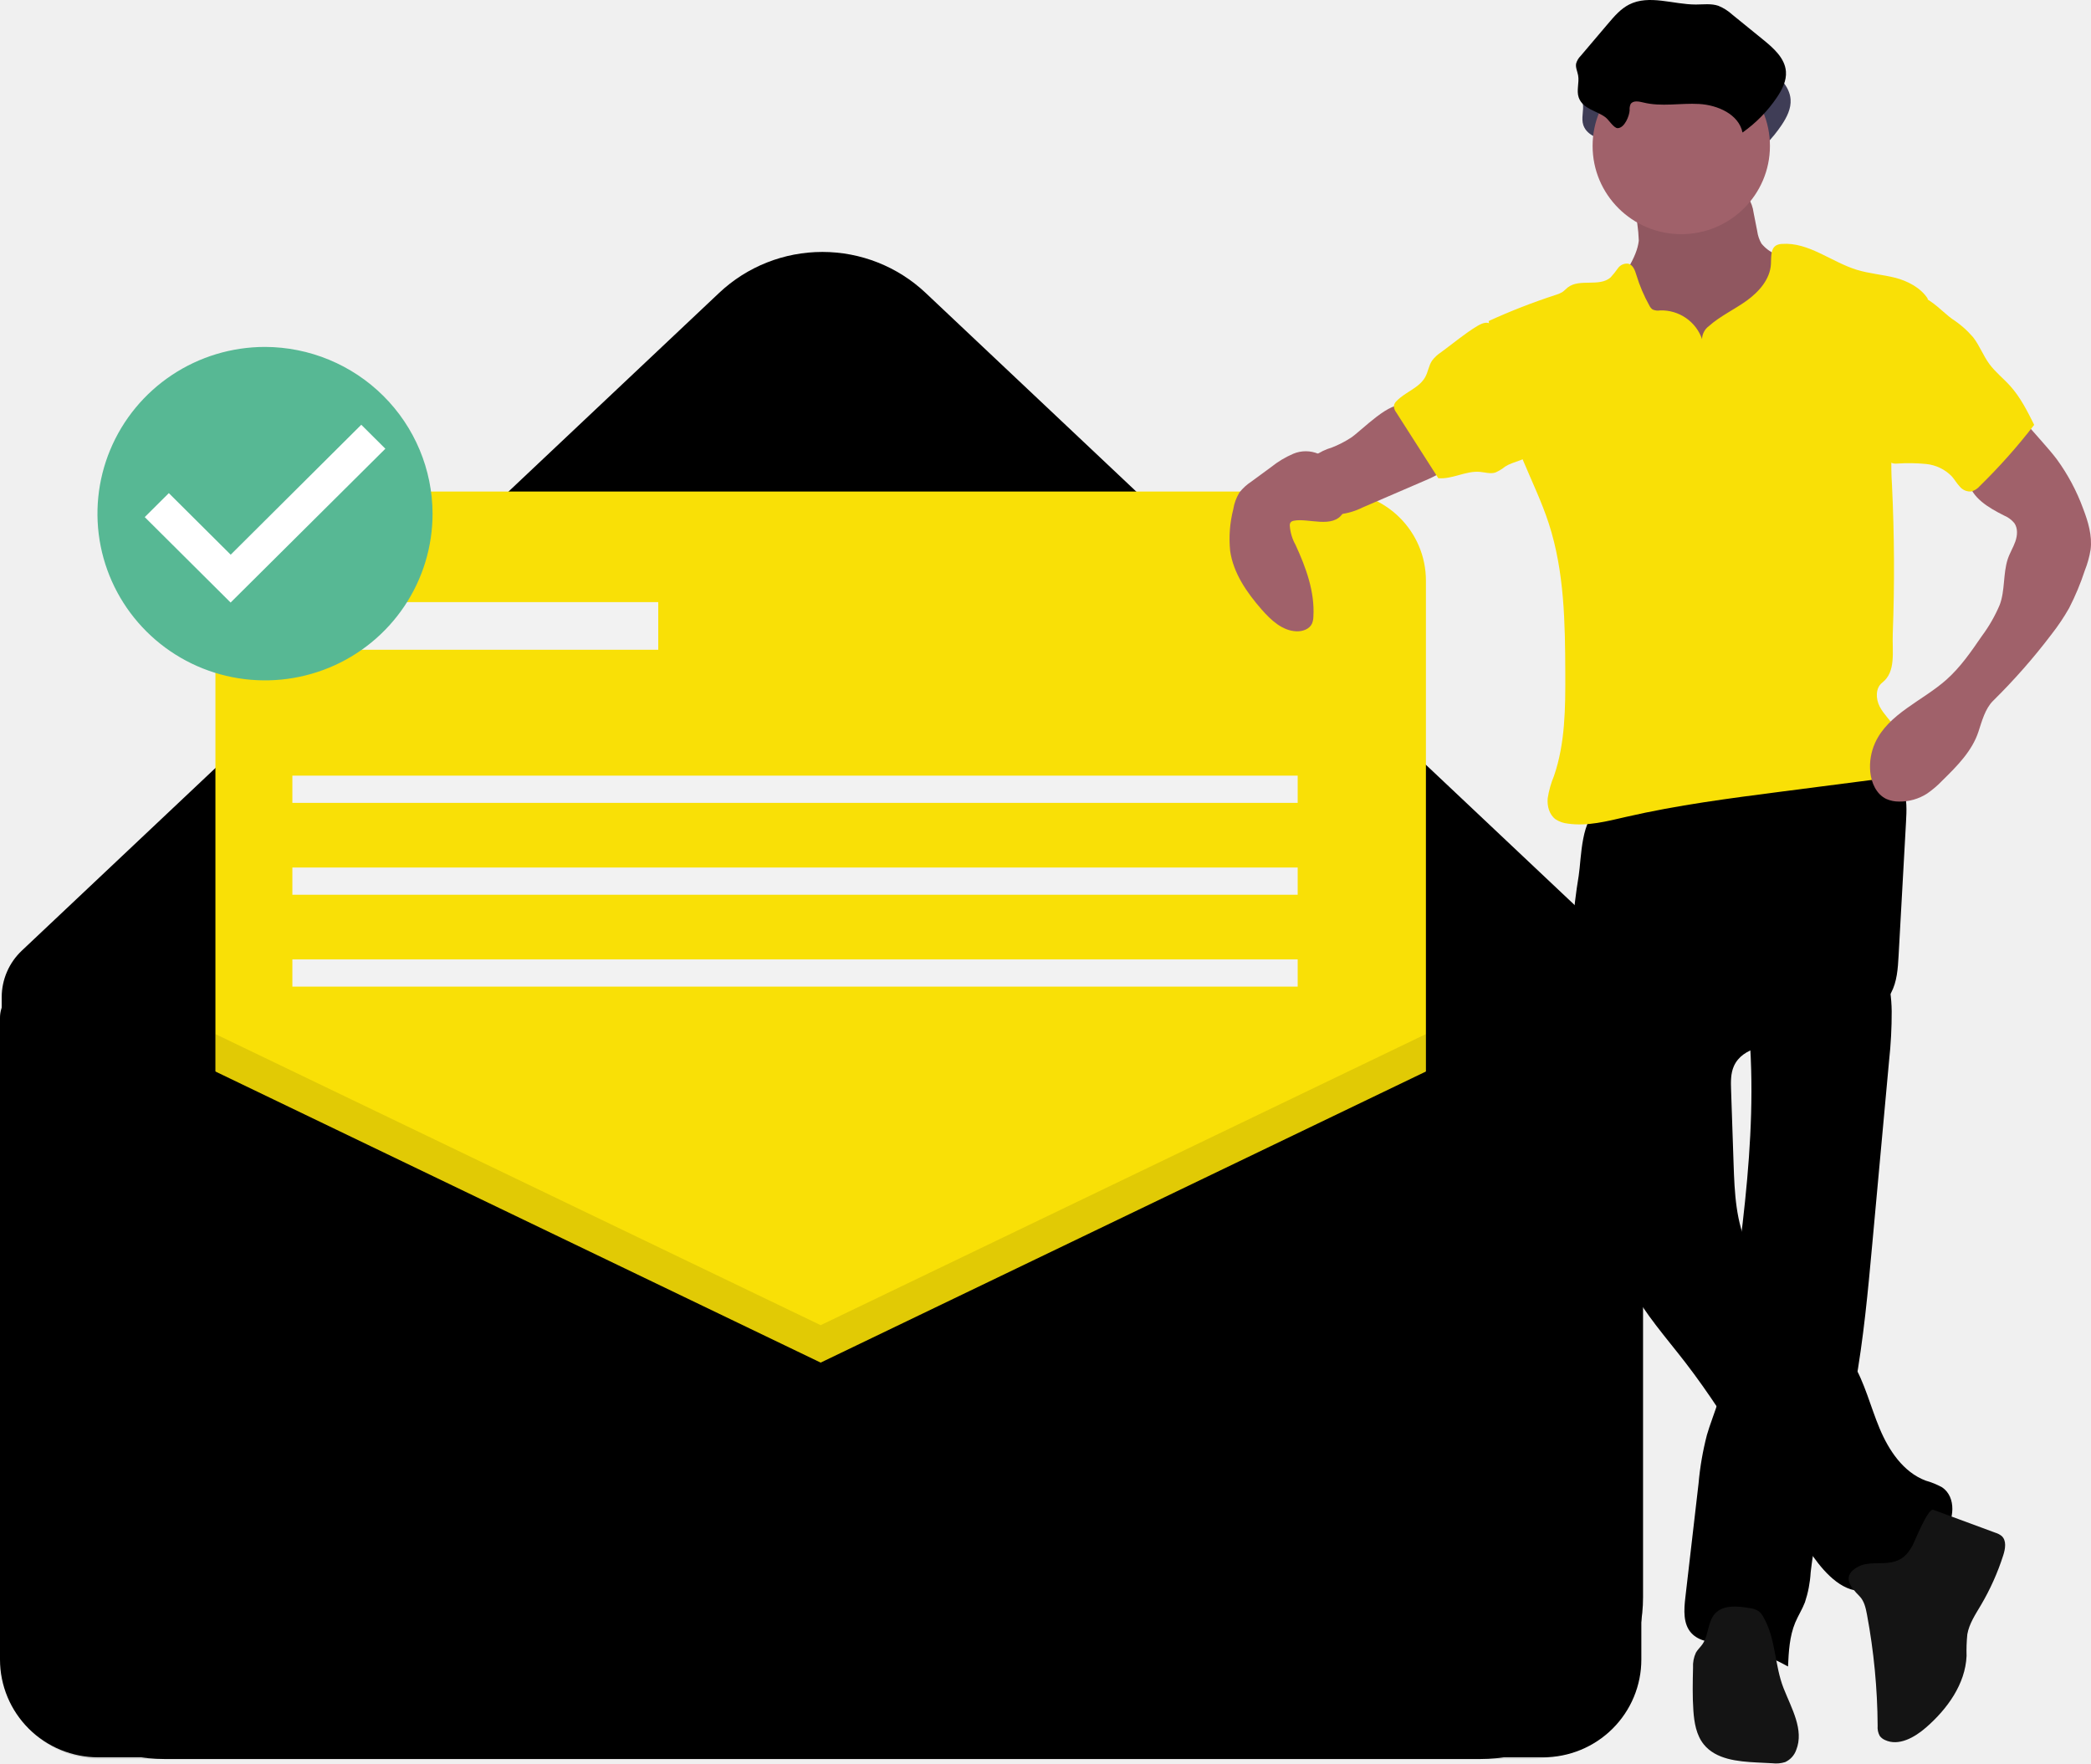
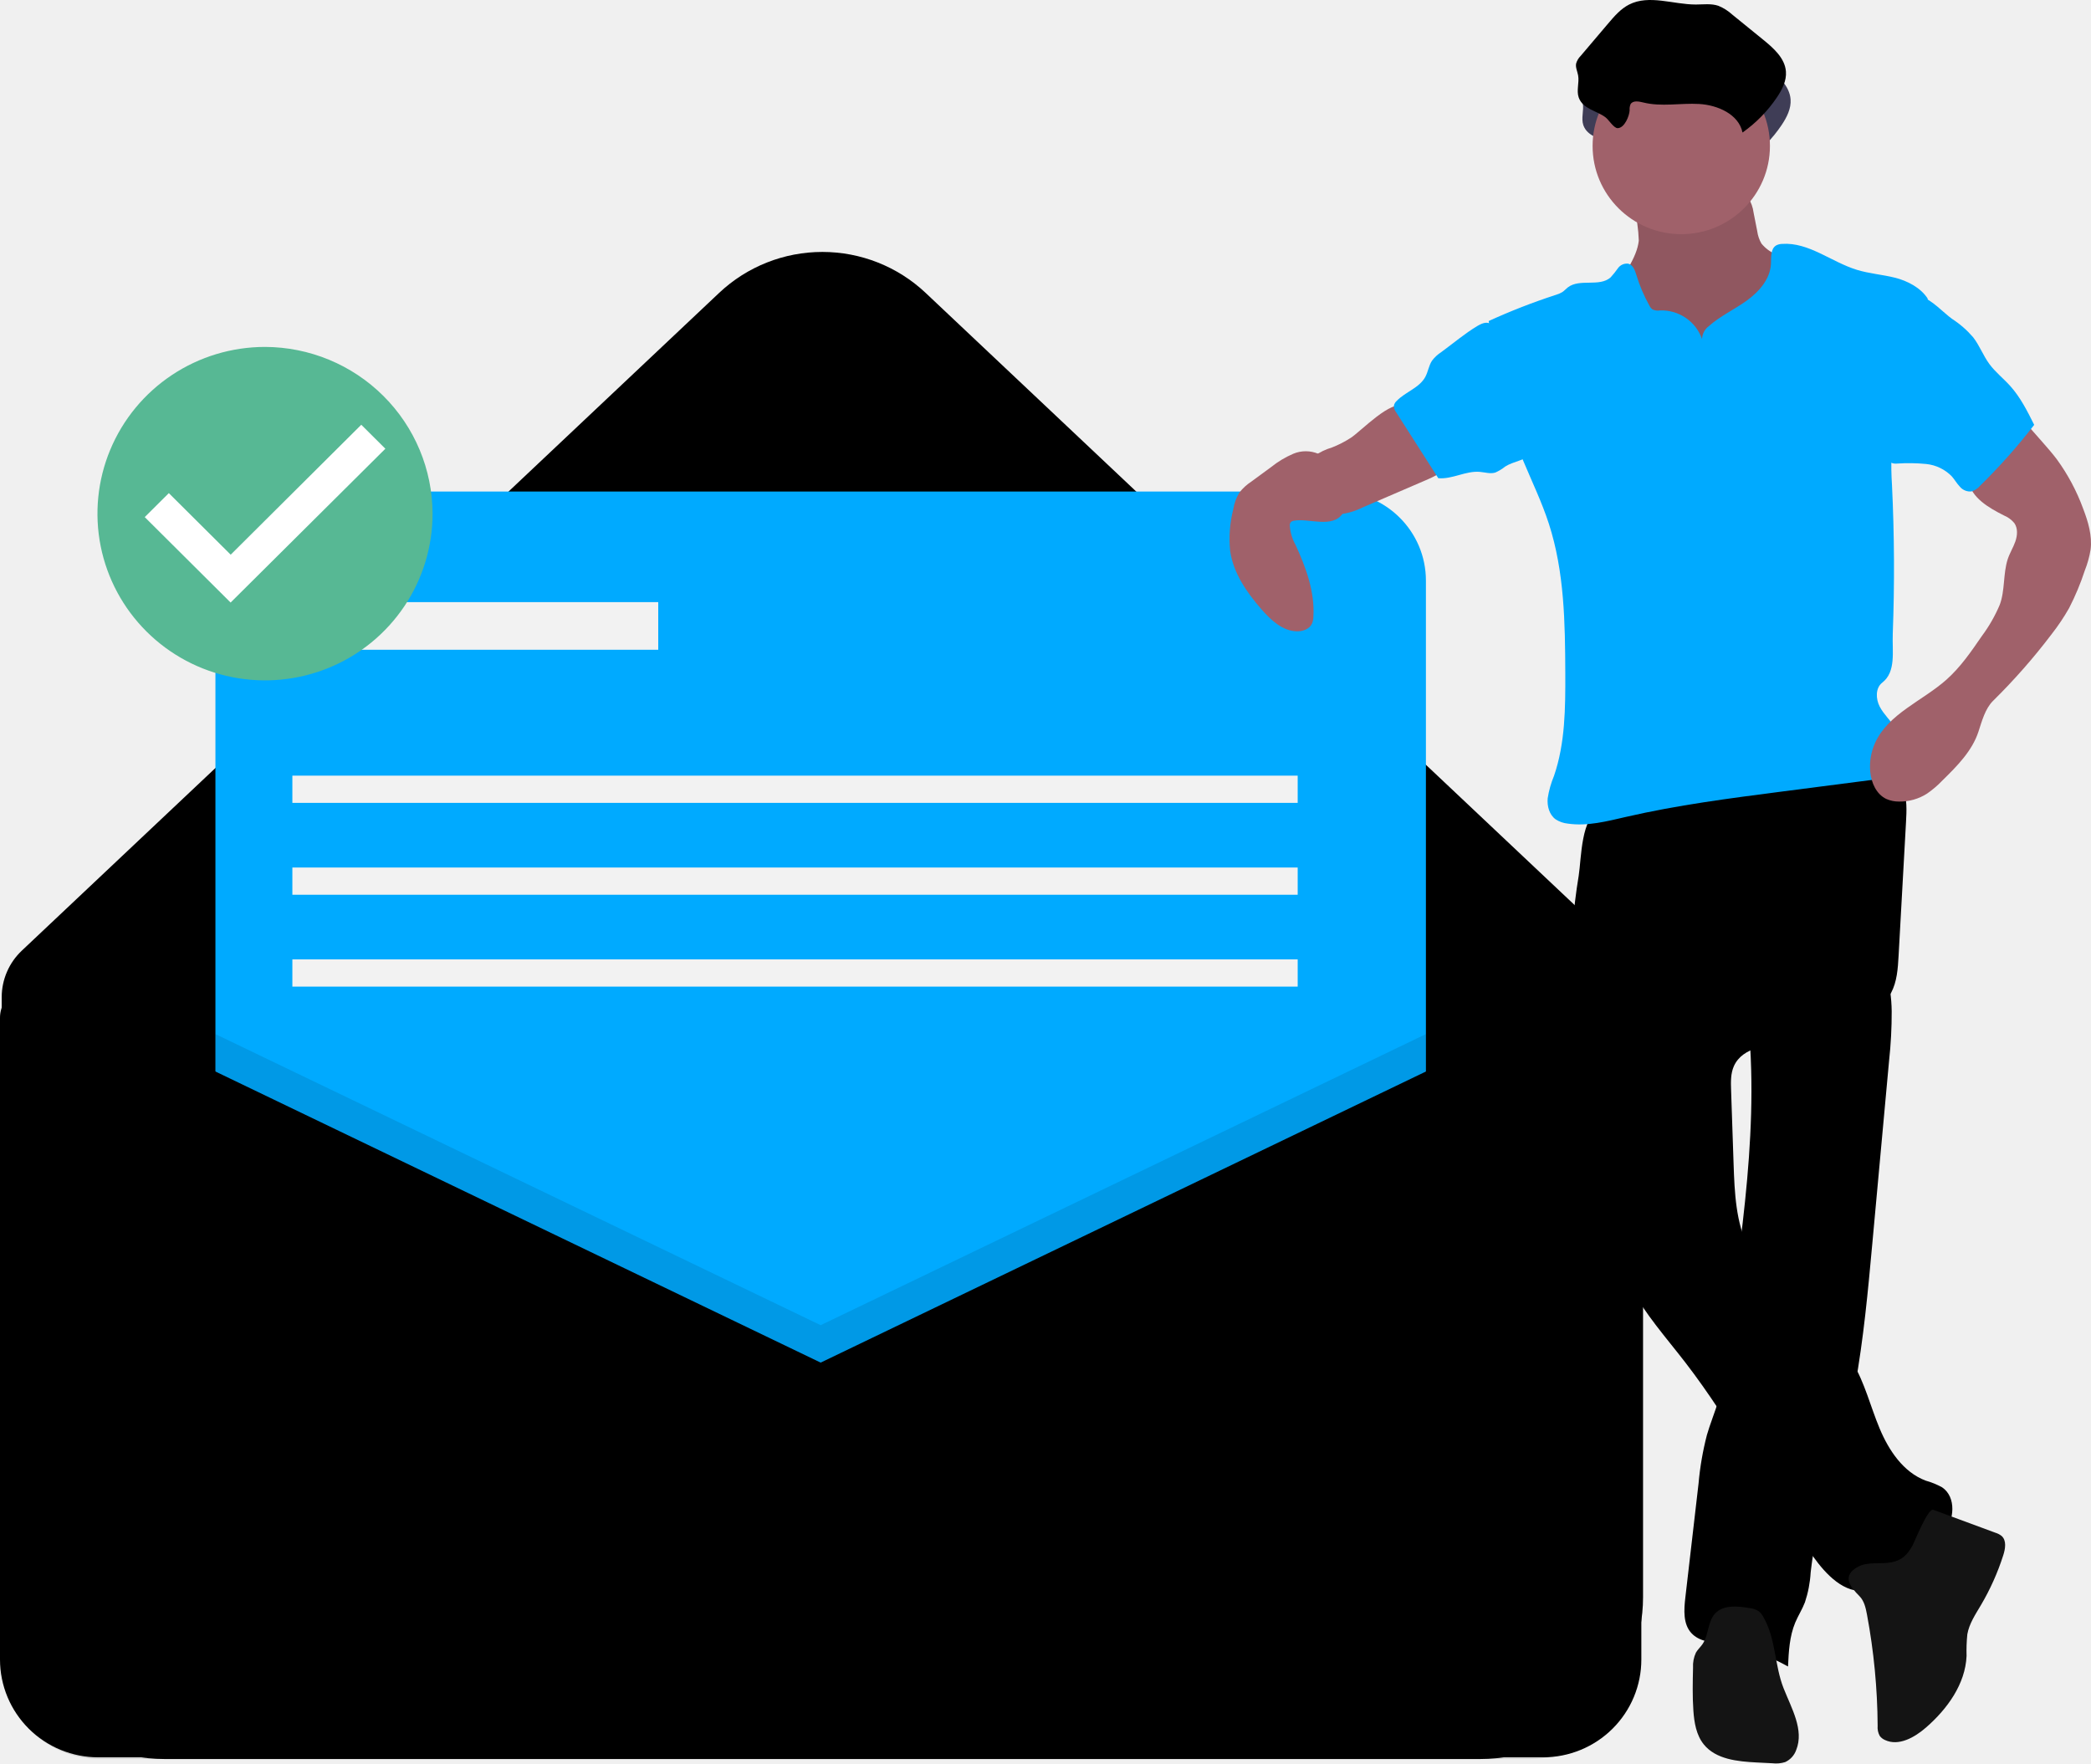
<svg xmlns="http://www.w3.org/2000/svg" width="549" height="463" viewBox="0 0 549 463" fill="none">
  <path d="M388.67 461.828H43.169C31.839 461.828 20.973 457.349 12.961 449.377C4.95 441.405 0.449 430.593 0.449 419.319V261.809C0.449 259.522 0.918 257.259 1.825 255.157C2.733 253.056 4.062 251.161 5.73 249.587L188.812 76.898C196.132 69.994 205.833 66.145 215.919 66.145C226.005 66.145 235.707 69.994 243.027 76.898L417.586 241.548C421.946 245.661 425.419 250.615 427.792 256.107C430.166 261.6 431.39 267.516 431.39 273.495V419.319C431.39 424.901 430.285 430.429 428.138 435.586C425.991 440.744 422.844 445.43 418.877 449.377C414.91 453.325 410.201 456.456 405.018 458.592C399.835 460.728 394.28 461.828 388.67 461.828Z" fill="black" />
  <path opacity="0.1" d="M0.449 264.395H427.798V436.159C427.798 442.967 425.081 449.496 420.243 454.309C415.405 459.123 408.844 461.827 402.003 461.827H26.245C19.403 461.827 12.842 459.123 8.005 454.309C3.167 449.496 0.449 442.967 0.449 436.159V264.395Z" fill="black" />
-   <path d="M350.874 129.051H80.066C67.084 129.051 56.56 139.522 56.56 152.44V421.91C56.56 434.828 67.084 445.3 80.066 445.3H350.874C363.855 445.3 374.379 434.828 374.379 421.91V152.44C374.379 139.522 363.855 129.051 350.874 129.051Z" fill="#F9E006" />
+   <path d="M350.874 129.051H80.066C67.084 129.051 56.56 139.522 56.56 152.44V421.91C56.56 434.828 67.084 445.3 80.066 445.3H350.874C363.855 445.3 374.379 434.828 374.379 421.91V152.44C374.379 139.522 363.855 129.051 350.874 129.051Z" fill="#00aaff" />
  <path opacity="0.1" d="M374.379 271.498V445.301H56.56V271.498L215.47 347.925L374.379 271.498Z" fill="black" />
  <path d="M215.47 357.752L11.856 259.825C10.597 259.219 9.204 258.942 7.807 259.018C6.41 259.095 5.056 259.523 3.871 260.263C2.686 261.002 1.709 262.029 1.032 263.247C0.355 264.465 1.409e-06 265.834 0 267.226V435.714C-1.179e-06 439.084 0.667 442.422 1.964 445.536C3.26 448.651 5.16 451.48 7.555 453.864C9.951 456.247 12.794 458.138 15.924 459.428C19.054 460.718 22.408 461.382 25.796 461.382H405.145C408.532 461.382 411.887 460.718 415.016 459.428C418.146 458.138 420.99 456.247 423.385 453.864C425.78 451.48 427.68 448.651 428.977 445.536C430.273 442.422 430.94 439.084 430.94 435.714V270.113C430.94 268.414 430.507 266.743 429.681 265.257C428.855 263.771 427.663 262.518 426.217 261.615C424.771 260.712 423.118 260.19 421.414 260.097C419.709 260.003 418.009 260.342 416.472 261.081L215.47 357.752Z" fill="black" />
  <path d="M172.825 158.085H83.943V170.592H172.825V158.085Z" fill="#F2F2F2" />
  <path d="M340.713 203.646H76.762V210.793H340.713V203.646Z" fill="#F2F2F2" />
  <path d="M340.713 227.767H76.762V234.914H340.713V227.767Z" fill="#F2F2F2" />
  <path d="M340.713 251.889H76.762V259.035H340.713V251.889Z" fill="#F2F2F2" />
  <path d="M430.275 63.192C429.736 67.976 426.069 71.829 424.711 76.449C422.666 83.402 426.202 90.864 431.038 96.279C434.941 100.603 439.667 104.113 444.943 106.605C450.219 109.098 455.939 110.524 461.773 110.8C463.487 110.95 465.214 110.763 466.855 110.249C468.32 109.663 469.639 108.766 470.721 107.62C474.363 103.981 476.319 98.938 477.098 93.861C477.877 88.783 477.574 83.61 477.27 78.483C477.271 77.423 477.078 76.371 476.699 75.381C476.202 74.437 475.52 73.603 474.692 72.927C472.07 70.533 469.181 68.445 466.083 66.703C464.682 66.079 463.447 65.138 462.475 63.956C461.889 62.944 461.51 61.826 461.36 60.667L460.409 55.844C460.239 54.454 459.762 53.119 459.012 51.934C457.332 49.679 454.117 49.372 451.298 49.262L440.969 48.859C437.756 48.733 433.522 47.816 430.386 48.444C427.457 49.031 428.43 51.716 428.962 54.162C429.733 57.114 430.174 60.143 430.275 63.192Z" fill="#A0616A" />
  <path opacity="0.1" d="M430.275 63.192C429.736 67.976 426.069 71.829 424.711 76.449C422.666 83.402 426.202 90.864 431.038 96.279C434.941 100.603 439.667 104.113 444.943 106.605C450.219 109.098 455.939 110.524 461.773 110.8C463.487 110.95 465.214 110.763 466.855 110.249C468.32 109.663 469.639 108.766 470.721 107.62C474.363 103.981 476.319 98.938 477.098 93.861C477.877 88.783 477.574 83.61 477.27 78.483C477.271 77.423 477.078 76.371 476.699 75.381C476.202 74.437 475.52 73.603 474.692 72.927C472.07 70.533 469.181 68.445 466.083 66.703C464.682 66.079 463.447 65.138 462.475 63.956C461.889 62.944 461.51 61.826 461.36 60.667L460.409 55.844C460.239 54.454 459.762 53.119 459.012 51.934C457.332 49.679 454.117 49.372 451.298 49.262L440.969 48.859C437.756 48.733 433.522 47.816 430.386 48.444C427.457 49.031 428.43 51.716 428.962 54.162C429.733 57.114 430.174 60.143 430.275 63.192Z" fill="black" />
  <path d="M495.983 278.501C494.52 294.468 493.057 310.432 491.593 326.393C490.448 338.954 489.28 351.567 487.033 363.966C486.257 368.239 485.348 372.49 484.269 376.704C481.268 388.405 476.915 399.841 475.511 411.836C475.466 412.181 475.429 412.534 475.393 412.887C475.235 415.54 474.731 418.161 473.892 420.683C473.19 422.514 472.111 424.184 471.35 425.993C469.835 429.611 469.635 433.612 469.45 437.532C464.121 434.549 458.286 432.565 452.237 431.678C449.318 431.244 446.066 430.935 444.078 428.765C441.875 426.368 442.119 422.698 442.488 419.477C443.649 409.475 444.807 399.478 445.962 389.486C446.339 385.187 447.073 380.927 448.157 376.748C448.556 375.358 449.037 373.99 449.524 372.622C450.197 370.74 450.877 368.857 451.387 366.923C452.122 363.798 452.636 360.625 452.924 357.428C454.114 347.368 455.548 337.329 456.804 327.276L456.871 326.746C458.756 311.508 460.19 296.196 459.776 280.848C459.716 278.575 459.62 276.303 459.473 274.023C459.266 270.721 458.963 268.97 461.712 266.904C464.75 264.624 468.748 263.028 472.222 261.535C474.092 260.726 494.683 253.453 495.163 255.049C496.129 258.453 496.636 261.969 496.671 265.506C496.685 269.847 496.456 274.186 495.983 278.501Z" fill="black" />
  <path opacity="0.1" d="M487.032 363.967C486.256 368.24 485.347 372.491 484.268 376.705C481.267 388.405 476.914 399.841 475.51 411.836C475.465 412.182 475.428 412.535 475.391 412.888C466.212 399.841 458.481 385.809 449.523 372.623C450.196 370.74 450.876 368.858 451.386 366.923C452.121 363.798 452.634 360.626 452.923 357.429C454.113 347.368 455.547 337.33 456.803 327.276L456.87 326.747C457.396 328.881 458.146 330.954 459.109 332.932C465.125 345.096 479.419 351.244 486.411 362.886C486.625 363.246 486.832 363.607 487.032 363.967Z" fill="black" />
  <path d="M412.548 257.005C412.851 266.761 414.421 276.429 415.987 286.065L419.218 305.945C420.987 316.826 422.828 327.928 428.003 337.674C431.874 344.964 437.451 351.185 442.496 357.725C454.9 373.804 464.218 392.018 475.979 408.569C479.397 413.379 484.284 418.581 490.118 417.577C493.947 416.918 496.728 413.745 499.738 411.3C503.286 408.416 507.563 406.306 510.355 402.692C513.147 399.077 513.694 393.069 509.912 390.497C508.543 389.743 507.09 389.151 505.582 388.734C499.718 386.515 495.923 380.817 493.508 375.056C491.093 369.294 489.63 363.099 486.412 357.74C479.421 346.098 465.125 339.95 459.107 327.782C455.737 320.966 455.415 313.111 455.158 305.519L454.501 286.167C454.429 284.051 454.373 281.85 455.238 279.915C457.539 274.764 464.489 274.284 470.117 273.631C476.504 272.886 482.691 270.944 488.351 267.907C491.592 266.165 494.759 263.945 496.493 260.711C498.075 257.76 498.293 254.3 498.479 250.961L500.427 215.889C500.595 212.872 500.748 209.752 499.679 206.924C496.995 199.821 487.982 197.5 480.364 197.839C466.188 198.47 453.101 204.538 439.735 208.635C436.424 209.674 433.063 210.547 429.664 211.249C426.664 211.848 423.033 211.6 420.172 212.559C415.084 214.266 415.214 225.338 414.492 229.931C413.002 238.876 412.351 247.94 412.548 257.005Z" fill="black" />
  <path d="M488.193 419.048C489.443 420.302 489.851 422.14 490.177 423.876C491.983 433.509 492.922 443.284 492.983 453.083C492.9 453.997 493.083 454.916 493.512 455.729C493.864 456.214 494.341 456.595 494.892 456.833C498.505 458.546 502.699 456.158 505.709 453.534C511.29 448.669 516.013 442.14 516.33 434.764C516.272 432.864 516.338 430.962 516.53 429.071C517.02 426.294 518.65 423.875 520.086 421.444C522.529 417.307 524.5 412.91 525.962 408.337C526.511 406.619 526.876 404.455 525.523 403.256C525.043 402.882 524.498 402.6 523.914 402.424L507.594 396.394C506.179 395.872 502.66 404.867 502.102 405.851C500.735 408.256 499.377 409.622 496.636 410.177C493.837 410.744 490.507 409.93 487.896 411.32C483.479 413.669 485.692 416.538 488.193 419.048Z" fill="#141414" />
  <path d="M463.009 424.599C462.705 423.998 462.283 423.465 461.767 423.031C461.011 422.555 460.152 422.264 459.261 422.184C456.154 421.659 452.471 421.314 450.327 423.612C448.316 425.766 448.662 429.276 446.981 431.694C446.449 432.459 445.728 433.09 445.267 433.9C444.694 435.138 444.436 436.496 444.514 437.857C444.428 441.604 444.341 445.359 444.601 449.099C444.819 452.232 445.35 455.516 447.32 457.972C450.481 461.912 456.182 462.479 461.243 462.735L465.341 462.942C466.47 463.078 467.615 462.974 468.7 462.635C469.372 462.326 469.975 461.887 470.472 461.342C470.97 460.797 471.353 460.158 471.598 459.463C473.731 454.187 470.352 448.502 468.271 443.205C465.879 437.116 466.309 430.355 463.009 424.599Z" fill="#141414" />
  <path d="M429.087 36.24C429.037 35.705 429.116 35.166 429.318 34.667C429.918 33.611 431.486 33.898 432.668 34.195C437.424 35.388 442.434 34.308 447.331 34.587C452.227 34.865 457.742 37.301 458.726 42.082C462.28 39.575 465.344 36.443 467.766 32.84C469.125 30.816 470.309 28.498 470.124 26.072C469.857 22.572 466.906 19.954 464.173 17.734L456.028 11.117C454.958 10.139 453.724 9.358 452.38 8.81C450.499 8.17 448.448 8.475 446.46 8.476C440.53 8.48 434.208 5.795 428.935 8.492C426.732 9.619 425.073 11.55 423.475 13.433L416.205 21.996C415.657 22.542 415.258 23.217 415.043 23.957C414.836 25.003 415.375 26.034 415.563 27.083C415.907 28.996 415.079 31.038 415.715 32.875C416.772 35.925 420.494 36.357 422.769 38.105C423.617 38.757 424.946 40.966 425.957 40.939C427.78 40.89 429.04 37.649 429.087 36.24Z" fill="#3F3D56" />
  <path d="M441.424 61.482C454.282 61.482 464.705 51.11 464.705 38.316C464.705 25.521 454.282 15.149 441.424 15.149C428.566 15.149 418.143 25.521 418.143 38.316C418.143 51.11 428.566 61.482 441.424 61.482Z" fill="#A0616A" />
-   <path d="M446.877 89.016C446.087 86.764 444.597 84.822 442.623 83.47C440.649 82.118 438.293 81.427 435.898 81.497C435.213 81.624 434.505 81.535 433.873 81.242C433.515 80.969 433.23 80.614 433.04 80.207C431.625 77.674 430.487 74.997 429.646 72.222C429.274 70.995 428.766 69.55 427.52 69.231C427.004 69.164 426.479 69.237 426.002 69.444C425.524 69.651 425.112 69.983 424.81 70.404C424.218 71.252 423.571 72.062 422.873 72.826C419.945 75.431 414.755 73.057 411.647 75.447C411.139 75.838 410.72 76.338 410.187 76.693C409.653 77.012 409.078 77.258 408.478 77.422C402.476 79.372 396.593 81.664 390.857 84.289C392.925 96.677 395.043 109.281 399.889 120.876C402.195 126.394 404.808 131.798 406.654 137.485C410.746 150.085 410.927 163.566 410.973 176.807C411.005 185.869 410.959 195.125 408.013 203.7C407.22 205.595 406.661 207.578 406.349 209.607C406.171 211.65 406.769 213.903 408.432 215.114C409.397 215.742 410.5 216.127 411.648 216.238C416.753 216.983 421.9 215.631 426.927 214.473C440.402 211.368 454.144 209.591 467.86 207.819L490.843 204.849C492.49 204.738 494.103 204.323 495.598 203.626C499.804 201.335 500.203 195.04 497.591 191.039C496.339 189.121 494.573 187.547 493.521 185.513C492.469 183.479 492.379 180.636 494.19 179.227C497.874 176.362 496.775 171.046 496.951 166.396C497.442 153.396 497.376 140.39 496.751 127.379C496.567 124.686 496.524 121.985 496.622 119.287C497.03 114.716 497.879 110.194 499.157 105.784L506.14 78.422C504.316 75.554 500.823 73.734 497.514 72.907C494.204 72.081 490.758 71.838 487.499 70.833C480.823 68.774 474.879 63.55 467.907 64.037C467.38 64.046 466.861 64.173 466.388 64.406C464.816 65.293 465.065 67.547 464.964 69.343C464.742 73.316 461.806 76.636 458.563 78.964C455.32 81.292 451.617 82.989 448.638 85.644C448.111 86.04 447.679 86.548 447.374 87.131C447.069 87.715 446.899 88.358 446.877 89.016Z" fill="#F9E006" />
+   <path d="M446.877 89.016C446.087 86.764 444.597 84.822 442.623 83.47C440.649 82.118 438.293 81.427 435.898 81.497C435.213 81.624 434.505 81.535 433.873 81.242C433.515 80.969 433.23 80.614 433.04 80.207C431.625 77.674 430.487 74.997 429.646 72.222C429.274 70.995 428.766 69.55 427.52 69.231C427.004 69.164 426.479 69.237 426.002 69.444C425.524 69.651 425.112 69.983 424.81 70.404C424.218 71.252 423.571 72.062 422.873 72.826C419.945 75.431 414.755 73.057 411.647 75.447C411.139 75.838 410.72 76.338 410.187 76.693C409.653 77.012 409.078 77.258 408.478 77.422C402.476 79.372 396.593 81.664 390.857 84.289C392.925 96.677 395.043 109.281 399.889 120.876C402.195 126.394 404.808 131.798 406.654 137.485C410.746 150.085 410.927 163.566 410.973 176.807C411.005 185.869 410.959 195.125 408.013 203.7C407.22 205.595 406.661 207.578 406.349 209.607C406.171 211.65 406.769 213.903 408.432 215.114C409.397 215.742 410.5 216.127 411.648 216.238C416.753 216.983 421.9 215.631 426.927 214.473C440.402 211.368 454.144 209.591 467.86 207.819L490.843 204.849C492.49 204.738 494.103 204.323 495.598 203.626C499.804 201.335 500.203 195.04 497.591 191.039C496.339 189.121 494.573 187.547 493.521 185.513C492.469 183.479 492.379 180.636 494.19 179.227C497.874 176.362 496.775 171.046 496.951 166.396C497.442 153.396 497.376 140.39 496.751 127.379C496.567 124.686 496.524 121.985 496.622 119.287C497.03 114.716 497.879 110.194 499.157 105.784L506.14 78.422C504.316 75.554 500.823 73.734 497.514 72.907C494.204 72.081 490.758 71.838 487.499 70.833C480.823 68.774 474.879 63.55 467.907 64.037C467.38 64.046 466.861 64.173 466.388 64.406C464.816 65.293 465.065 67.547 464.964 69.343C464.742 73.316 461.806 76.636 458.563 78.964C455.32 81.292 451.617 82.989 448.638 85.644C448.111 86.04 447.679 86.548 447.374 87.131C447.069 87.715 446.899 88.358 446.877 89.016Z" fill="#00aaff" />
  <path d="M354.629 114.968C353.085 115.965 351.444 116.805 349.732 117.476C348.055 117.972 346.471 118.737 345.041 119.741C344.382 120.308 343.83 120.987 343.41 121.746C342.622 123.137 342.223 124.713 342.256 126.309C342.288 127.905 342.751 129.463 343.595 130.821C344.44 132.178 345.635 133.286 347.056 134.027C348.477 134.768 350.072 135.116 351.674 135.034C353.804 134.797 355.874 134.183 357.786 133.221L374.207 126.141C376.986 124.942 379.988 123.538 381.302 120.822C381.455 120.569 381.511 120.269 381.462 119.978C381.329 119.67 381.09 119.419 380.787 119.272C377.083 116.879 373.844 113.839 371.226 110.301C370.552 109.391 369.728 107.242 368.775 106.696C365.3 104.704 357.411 113.172 354.629 114.968Z" fill="#A0616A" />
  <path d="M530.172 109.159L536.226 116.04C537.525 117.518 538.826 118.997 540.011 120.567C542.92 124.556 545.254 128.931 546.945 133.565C548.261 137.001 549.353 140.661 548.893 144.309C548.588 146.18 548.08 148.012 547.379 149.773C546.269 153.162 544.894 156.458 543.265 159.632C541.895 162.044 540.348 164.351 538.636 166.535C533.949 172.717 528.82 178.554 523.29 184.002C521.22 186.041 520.352 189.337 519.451 192.093C517.789 197.176 513.835 201.135 510.011 204.889C508.783 206.18 507.424 207.343 505.958 208.36C503.761 209.768 501.194 210.495 498.582 210.45C497.438 210.458 496.306 210.225 495.259 209.766C492.643 208.529 491.313 205.518 491.04 202.649C490.797 200.045 491.235 197.422 492.313 195.037C495.787 187.379 504.708 184.061 511.014 178.474C514.711 175.197 517.539 171.082 520.328 167.011C522.222 164.47 523.803 161.712 525.038 158.796C526.446 155.057 525.898 150.63 527.128 146.83C527.648 145.223 528.573 143.773 529.132 142.179C529.691 140.586 529.832 138.694 528.854 137.315C528.116 136.439 527.175 135.754 526.113 135.318C522.085 133.284 517.573 130.666 516.802 126.237C516.495 123.78 517.14 121.3 518.606 119.3C520.067 117.327 521.773 115.547 523.686 114.003C525.447 112.453 528.41 110.709 530.172 109.159Z" fill="#A0616A" />
  <path d="M350.742 124.574C349.673 122.425 348.336 120.233 346.179 119.165C345.133 118.713 344.006 118.478 342.866 118.473C341.726 118.468 340.597 118.694 339.547 119.137C337.456 120.035 335.497 121.213 333.727 122.639L328.509 126.467C327.326 127.239 326.279 128.2 325.411 129.312C324.588 130.661 324.039 132.158 323.798 133.717C322.888 137.274 322.61 140.961 322.977 144.613C323.805 150.469 327.353 155.581 331.258 160.038C333.698 162.823 336.711 165.634 340.422 165.752C342.024 165.804 343.806 165.175 344.472 163.725C344.703 163.15 344.825 162.537 344.834 161.918C345.235 155.387 342.887 149.007 340.149 143.058C339.276 141.501 338.76 139.77 338.638 137.991C338.619 137.691 338.697 137.393 338.861 137.142C339.097 136.897 339.413 136.744 339.752 136.709C343.5 135.971 349.954 138.868 352.583 134.727C354.287 132.043 351.953 127.009 350.742 124.574Z" fill="#A0616A" />
  <path d="M427.867 28.95C427.817 28.415 427.896 27.876 428.097 27.377C428.698 26.321 430.265 26.608 431.448 26.905C436.203 28.098 441.214 27.018 446.11 27.297C451.006 27.576 456.521 30.011 457.506 34.792C461.059 32.285 464.123 29.153 466.545 25.55C467.904 23.526 469.088 21.209 468.903 18.782C468.637 15.282 465.685 12.664 462.953 10.444L454.807 3.827C453.738 2.849 452.503 2.068 451.16 1.52C449.279 0.88 447.227 1.185 445.239 1.186C439.31 1.19 432.988 -1.495 427.714 1.202C425.511 2.329 423.853 4.26 422.254 6.143L414.984 14.706C414.437 15.252 414.037 15.927 413.822 16.667C413.615 17.713 414.155 18.744 414.343 19.793C414.686 21.706 413.858 23.748 414.495 25.585C415.552 28.635 419.273 29.067 421.549 30.816C422.397 31.467 423.726 33.676 424.736 33.649C426.559 33.6 427.819 30.359 427.867 28.95Z" fill="black" />
-   <path d="M378.42 92.436C377.48 93.039 376.655 93.803 375.983 94.693C375.129 95.977 374.956 97.598 374.223 98.954C372.654 101.855 368.984 102.888 366.695 105.268C366.331 105.595 366.078 106.026 365.971 106.503C365.96 107.149 366.178 107.778 366.586 108.28L377.626 125.55C381.302 125.872 384.828 123.581 388.505 123.885C389.878 123.998 391.284 124.47 392.6 124.067C393.543 123.651 394.426 123.113 395.228 122.468C397.422 121.087 400.344 120.926 402.184 119.105C403.951 117.358 404.176 114.623 404.155 112.144C404.185 109.992 403.964 107.843 403.499 105.741C401.873 99.112 396.778 94.025 393.584 88.153C392.029 85.294 391.183 83.621 387.892 85.584C384.584 87.557 381.533 90.17 378.42 92.436Z" fill="#F9E006" />
-   <path d="M512.496 83.702C514.571 85.043 516.442 86.673 518.05 88.543C519.732 90.701 520.685 93.341 522.3 95.549C523.866 97.689 525.998 99.346 527.774 101.316C530.468 104.304 532.292 107.949 534.084 111.546C529.708 117.225 524.936 122.592 519.804 127.606C519.233 128.276 518.48 128.768 517.635 129.024C517.061 129.085 516.48 129.003 515.946 128.786C515.411 128.569 514.938 128.224 514.57 127.781C513.775 126.951 513.211 125.927 512.451 125.065C510.657 123.224 508.266 122.073 505.702 121.817C503.16 121.573 500.602 121.538 498.055 121.712C497.495 121.774 496.93 121.68 496.421 121.439C496.043 121.18 495.737 120.83 495.53 120.422C492.541 115.361 493.503 109.007 494.557 103.231L496.977 89.978C497.327 87.447 498.004 84.971 498.991 82.612C499.907 80.663 501.957 77.358 504.477 77.941C507.017 78.529 510.359 82.172 512.496 83.702Z" fill="#F9E006" />
+   <path d="M378.42 92.436C377.48 93.039 376.655 93.803 375.983 94.693C375.129 95.977 374.956 97.598 374.223 98.954C372.654 101.855 368.984 102.888 366.695 105.268C366.331 105.595 366.078 106.026 365.971 106.503C365.96 107.149 366.178 107.778 366.586 108.28L377.626 125.55C381.302 125.872 384.828 123.581 388.505 123.885C389.878 123.998 391.284 124.47 392.6 124.067C393.543 123.651 394.426 123.113 395.228 122.468C397.422 121.087 400.344 120.926 402.184 119.105C403.951 117.358 404.176 114.623 404.155 112.144C404.185 109.992 403.964 107.843 403.499 105.741C401.873 99.112 396.778 94.025 393.584 88.153C392.029 85.294 391.183 83.621 387.892 85.584C384.584 87.557 381.533 90.17 378.42 92.436Z" fill="#00aaff" />
+   <path d="M512.496 83.702C514.571 85.043 516.442 86.673 518.05 88.543C519.732 90.701 520.685 93.341 522.3 95.549C523.866 97.689 525.998 99.346 527.774 101.316C530.468 104.304 532.292 107.949 534.084 111.546C529.708 117.225 524.936 122.592 519.804 127.606C519.233 128.276 518.48 128.768 517.635 129.024C517.061 129.085 516.48 129.003 515.946 128.786C515.411 128.569 514.938 128.224 514.57 127.781C513.775 126.951 513.211 125.927 512.451 125.065C510.657 123.224 508.266 122.073 505.702 121.817C503.16 121.573 500.602 121.538 498.055 121.712C497.495 121.774 496.93 121.68 496.421 121.439C496.043 121.18 495.737 120.83 495.53 120.422C492.541 115.361 493.503 109.007 494.557 103.231L496.977 89.978C497.327 87.447 498.004 84.971 498.991 82.612C499.907 80.663 501.957 77.358 504.477 77.941C507.017 78.529 510.359 82.172 512.496 83.702Z" fill="#00aaff" />
  <path d="M69.579 170.725C89.908 170.725 106.389 154.296 106.389 134.031C106.389 113.765 89.908 97.336 69.579 97.336C49.25 97.336 32.77 113.765 32.77 134.031C32.77 154.296 49.25 170.725 69.579 170.725Z" fill="white" />
  <path d="M69.58 91.083C60.879 91.083 52.374 93.65 45.139 98.46C37.905 103.27 32.266 110.107 28.937 118.106C25.607 126.105 24.736 134.906 26.433 143.398C28.131 151.889 32.321 159.689 38.473 165.811C44.625 171.933 52.464 176.102 60.997 177.791C69.531 179.48 78.376 178.613 86.415 175.3C94.453 171.987 101.324 166.376 106.158 159.178C110.991 151.979 113.572 143.515 113.572 134.858C113.537 123.258 108.892 112.144 100.649 103.942C92.406 95.74 81.237 91.117 69.58 91.083ZM60.549 158.197L38.003 135.763L44.327 129.47L60.57 145.633L94.854 111.518L101.178 117.811L60.549 158.197L60.549 158.197Z" fill="#57B894" />
</svg>
